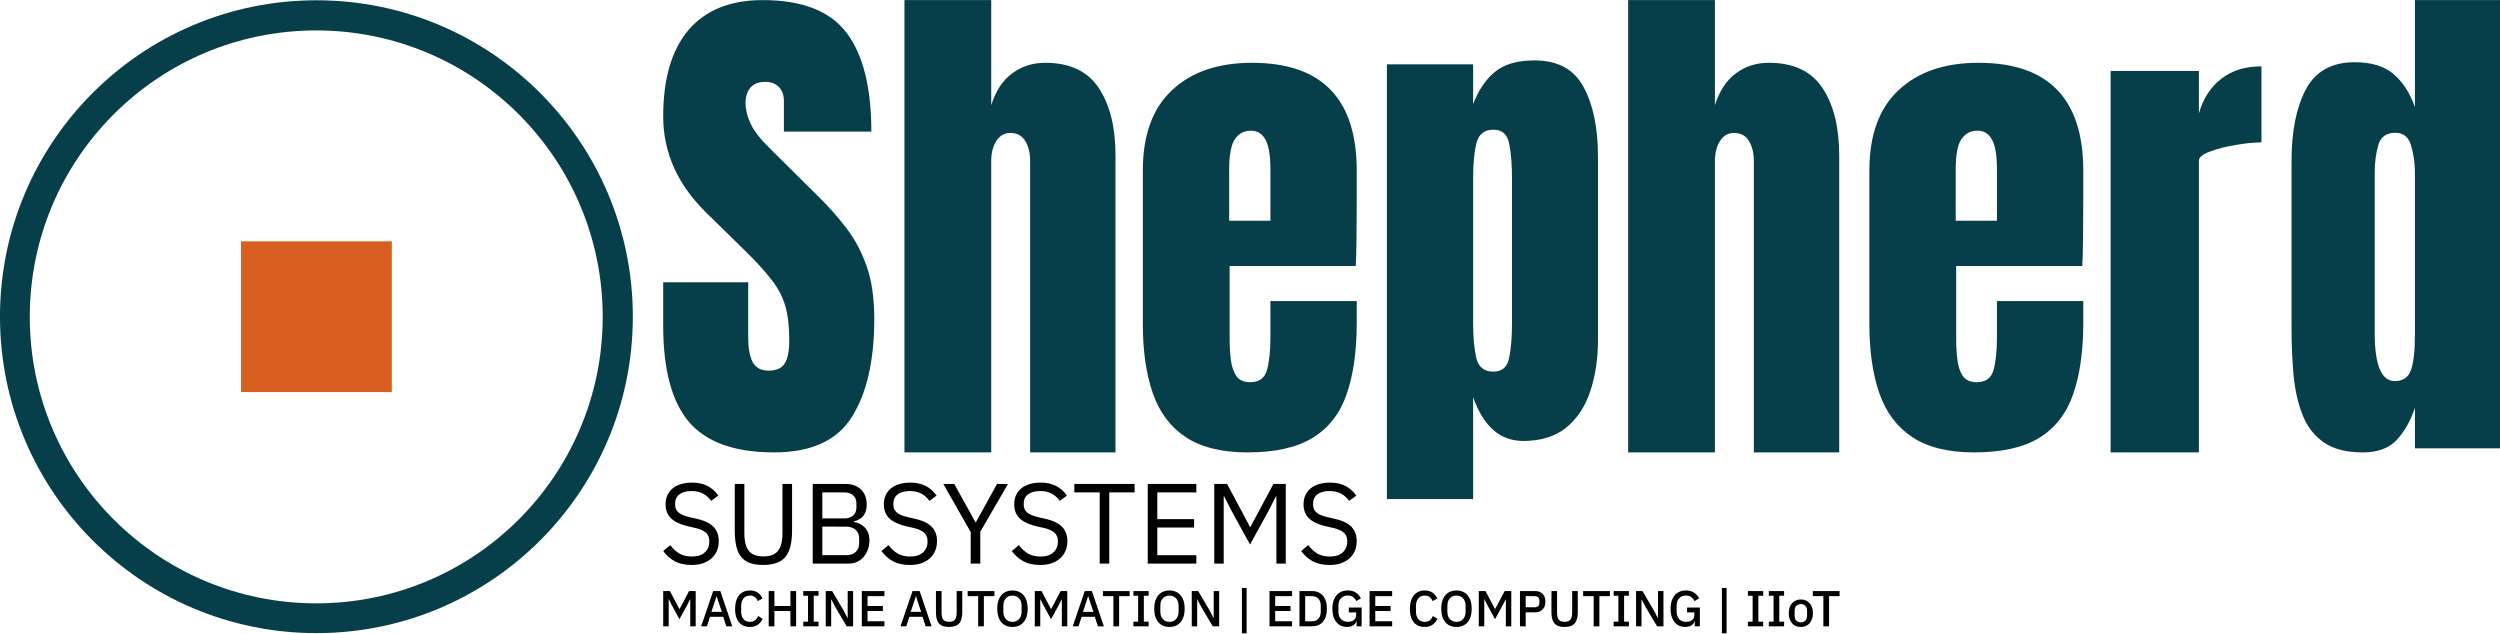
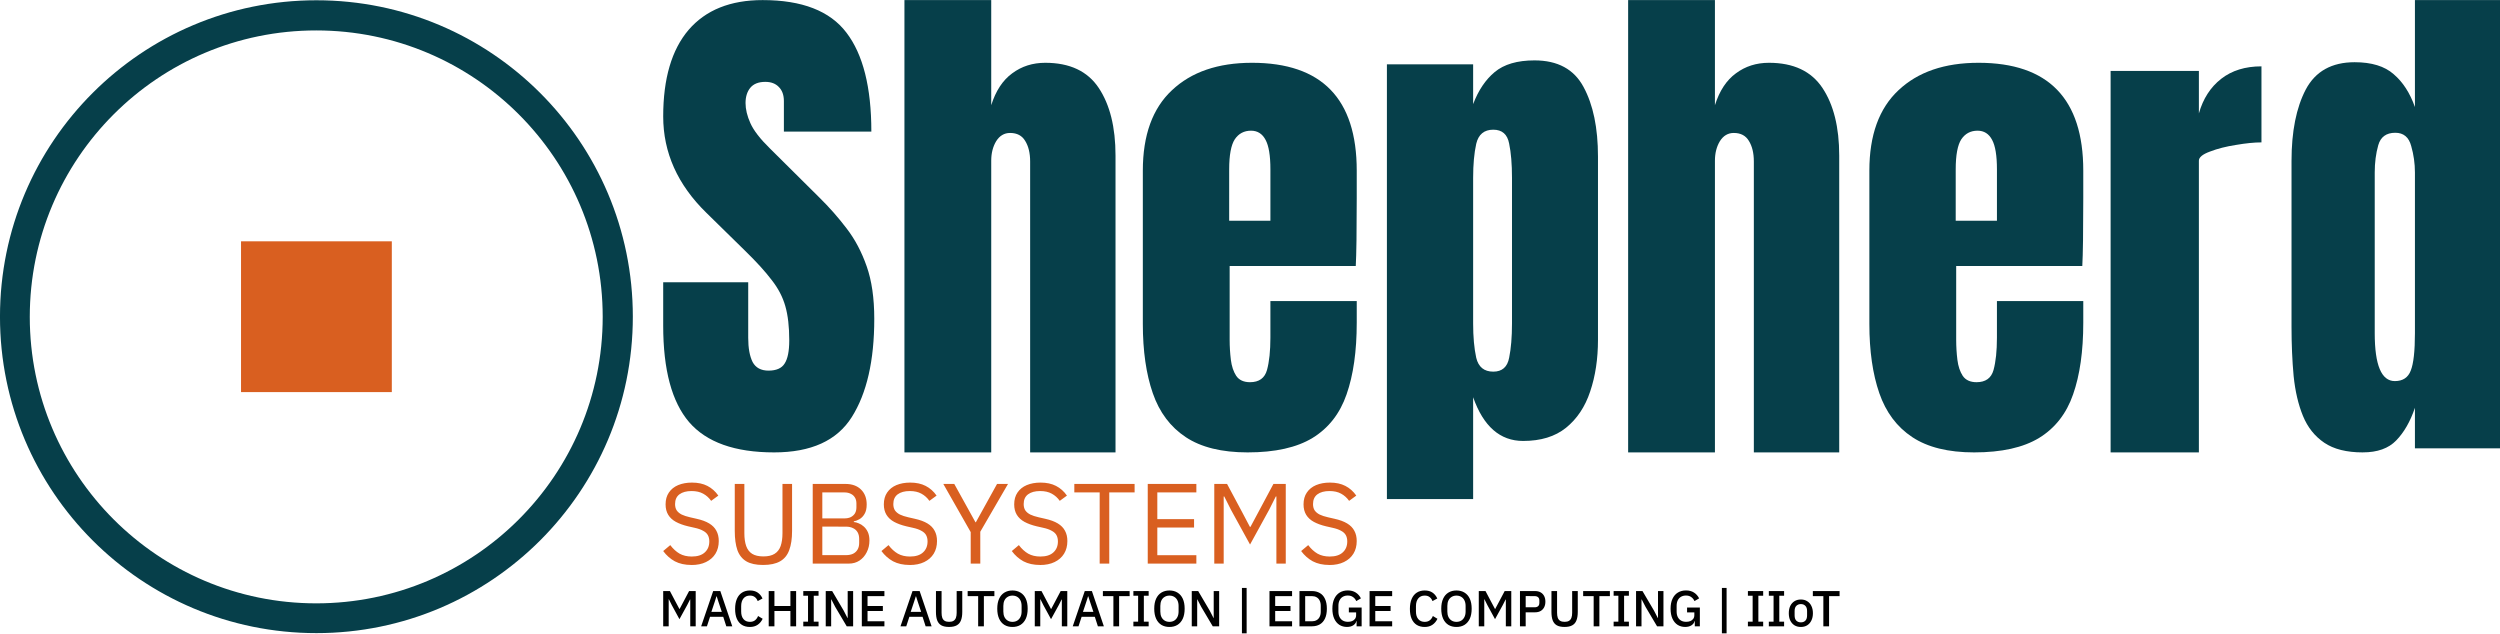
<svg xmlns="http://www.w3.org/2000/svg" width="4.318in" height="1.094in" viewBox="0 0 109.679 27.781" version="1.1" id="svg1">
  <defs id="defs1" />
  <g id="layer1" transform="translate(-30.43564,-165.3646)">
-     <path d="m 60.768,190.147 q -0.421,0 -0.726,-0.16 -0.3,-0.165 -0.511,-0.451 l 0.31,-0.26 q 0.185,0.245 0.411,0.376 0.225,0.125 0.531,0.125 0.376,0 0.571,-0.18 0.2,-0.18 0.2,-0.481 0,-0.165 -0.065,-0.28 -0.065,-0.115 -0.21,-0.19 -0.14,-0.08 -0.371,-0.13 l -0.285,-0.065 q -0.315,-0.075 -0.536,-0.195 -0.22,-0.12 -0.336,-0.31 -0.115,-0.19 -0.115,-0.456 0,-0.31 0.145,-0.521 0.145,-0.215 0.406,-0.326 0.265,-0.11 0.606,-0.11 0.396,0 0.676,0.145 0.285,0.145 0.481,0.426 l -0.315,0.23 q -0.14,-0.2 -0.351,-0.315 -0.205,-0.115 -0.511,-0.115 -0.336,0 -0.531,0.145 -0.19,0.145 -0.19,0.426 0,0.165 0.07,0.275 0.075,0.11 0.22,0.185 0.145,0.07 0.366,0.12 l 0.285,0.065 q 0.341,0.075 0.556,0.205 0.215,0.13 0.315,0.321 0.105,0.19 0.105,0.451 0,0.32 -0.145,0.556 -0.145,0.235 -0.416,0.366 -0.265,0.13 -0.641,0.13 z m 1.903,-3.555 h 0.421 v 2.163 q 0,0.331 0.08,0.561 0.08,0.225 0.26,0.341 0.185,0.115 0.496,0.115 0.31,0 0.491,-0.115 0.185,-0.115 0.265,-0.341 0.08,-0.23 0.08,-0.561 v -2.163 h 0.421 v 2.063 q 0,0.506 -0.125,0.841 -0.12,0.331 -0.401,0.491 -0.28,0.16 -0.746,0.16 -0.466,0 -0.736,-0.16 -0.27,-0.16 -0.391,-0.491 -0.115,-0.336 -0.115,-0.841 z m 3.42,3.495 v -3.495 h 1.437 q 0.431,0 0.681,0.245 0.25,0.245 0.25,0.656 0,0.26 -0.095,0.416 -0.09,0.155 -0.225,0.23 -0.13,0.075 -0.245,0.095 v 0.03 q 0.095,0.005 0.21,0.055 0.12,0.045 0.225,0.14 0.11,0.095 0.18,0.245 0.07,0.15 0.07,0.371 0,0.285 -0.12,0.516 -0.115,0.23 -0.32,0.366 -0.2,0.13 -0.461,0.13 z m 0.421,-1.623 v 1.252 h 1.037 q 0.18,0 0.31,-0.06 0.13,-0.065 0.2,-0.185 0.07,-0.12 0.07,-0.295 v -0.17 q 0,-0.175 -0.07,-0.295 -0.07,-0.12 -0.2,-0.18 -0.13,-0.065 -0.31,-0.065 z m 0,-1.502 v 1.142 h 0.966 q 0.165,0 0.28,-0.055 0.12,-0.06 0.185,-0.165 0.065,-0.11 0.065,-0.265 v -0.17 q 0,-0.155 -0.065,-0.26 -0.065,-0.11 -0.185,-0.165 -0.115,-0.06 -0.28,-0.06 z m 3.831,3.185 q -0.421,0 -0.726,-0.16 -0.3,-0.165 -0.511,-0.451 l 0.31,-0.26 q 0.185,0.245 0.411,0.376 0.225,0.125 0.531,0.125 0.376,0 0.571,-0.18 0.2,-0.18 0.2,-0.481 0,-0.165 -0.065,-0.28 -0.065,-0.115 -0.21,-0.19 -0.14,-0.08 -0.371,-0.13 l -0.285,-0.065 q -0.315,-0.075 -0.536,-0.195 -0.22,-0.12 -0.336,-0.31 -0.115,-0.19 -0.115,-0.456 0,-0.31 0.145,-0.521 0.145,-0.215 0.406,-0.326 0.265,-0.11 0.606,-0.11 0.396,0 0.676,0.145 0.285,0.145 0.481,0.426 l -0.315,0.23 q -0.14,-0.2 -0.351,-0.315 -0.205,-0.115 -0.511,-0.115 -0.336,0 -0.531,0.145 -0.19,0.145 -0.19,0.426 0,0.165 0.07,0.275 0.075,0.11 0.22,0.185 0.145,0.07 0.366,0.12 l 0.285,0.065 q 0.341,0.075 0.556,0.205 0.215,0.13 0.315,0.321 0.105,0.19 0.105,0.451 0,0.32 -0.145,0.556 -0.145,0.235 -0.416,0.366 -0.265,0.13 -0.641,0.13 z m 3.1,-0.06 h -0.421 v -1.382 l -1.202,-2.113 h 0.481 l 0.931,1.683 h 0.015 l 0.931,-1.683 h 0.481 l -1.217,2.098 z m 2.619,0.06 q -0.421,0 -0.726,-0.16 -0.3,-0.165 -0.511,-0.451 l 0.31,-0.26 q 0.185,0.245 0.411,0.376 0.225,0.125 0.531,0.125 0.376,0 0.571,-0.18 0.2,-0.18 0.2,-0.481 0,-0.165 -0.065,-0.28 -0.065,-0.115 -0.21,-0.19 -0.14,-0.08 -0.371,-0.13 l -0.285,-0.065 q -0.315,-0.075 -0.536,-0.195 -0.22,-0.12 -0.336,-0.31 -0.115,-0.19 -0.115,-0.456 0,-0.31 0.145,-0.521 0.145,-0.215 0.406,-0.326 0.265,-0.11 0.606,-0.11 0.396,0 0.676,0.145 0.285,0.145 0.481,0.426 l -0.315,0.23 q -0.14,-0.2 -0.351,-0.315 -0.205,-0.115 -0.511,-0.115 -0.336,0 -0.531,0.145 -0.19,0.145 -0.19,0.426 0,0.165 0.07,0.275 0.075,0.11 0.22,0.185 0.145,0.07 0.366,0.12 l 0.285,0.065 q 0.341,0.075 0.556,0.205 0.215,0.13 0.315,0.321 0.105,0.19 0.105,0.451 0,0.32 -0.145,0.556 -0.145,0.235 -0.416,0.366 -0.265,0.13 -0.641,0.13 z m 4.151,-3.185 h -1.112 v 3.125 h -0.421 v -3.125 h -1.112 v -0.371 h 2.644 z m 2.709,3.125 h -2.133 v -3.495 h 2.133 v 0.371 h -1.713 v 1.172 h 1.612 v 0.371 h -1.612 v 1.212 h 1.713 z m 0.786,0 v -3.495 h 0.561 l 0.661,1.237 0.341,0.646 h 0.025 l 0.346,-0.646 0.661,-1.237 h 0.541 v 3.495 h -0.411 v -2.359 -0.586 h -0.025 l -0.295,0.586 -0.836,1.522 -0.836,-1.522 -0.295,-0.586 h -0.025 v 0.586 2.359 z m 5.048,0.06 q -0.421,0 -0.726,-0.16 -0.3,-0.165 -0.511,-0.451 l 0.31,-0.26 q 0.185,0.245 0.411,0.376 0.225,0.125 0.531,0.125 0.376,0 0.571,-0.18 0.2,-0.18 0.2,-0.481 0,-0.165 -0.065,-0.28 -0.065,-0.115 -0.21,-0.19 -0.14,-0.08 -0.371,-0.13 l -0.285,-0.065 q -0.315,-0.075 -0.536,-0.195 -0.22,-0.12 -0.336,-0.31 -0.115,-0.19 -0.115,-0.456 0,-0.31 0.145,-0.521 0.145,-0.215 0.406,-0.326 0.265,-0.11 0.606,-0.11 0.396,0 0.676,0.145 0.285,0.145 0.481,0.426 l -0.315,0.23 q -0.14,-0.2 -0.351,-0.315 -0.205,-0.115 -0.511,-0.115 -0.336,0 -0.531,0.145 -0.19,0.145 -0.19,0.426 0,0.165 0.07,0.275 0.075,0.11 0.22,0.185 0.145,0.07 0.366,0.12 l 0.285,0.065 q 0.341,0.075 0.556,0.205 0.215,0.13 0.315,0.321 0.105,0.19 0.105,0.451 0,0.32 -0.145,0.556 -0.145,0.235 -0.416,0.366 -0.265,0.13 -0.641,0.13 z" id="text4-3" style="font-size:5.008px;font-family:'IBM Plex Sans';-inkscape-font-specification:'IBM Plex Sans';stroke-width:0" aria-label="SUBSYSTEMS" />
+     <path d="m 60.768,190.147 q -0.421,0 -0.726,-0.16 -0.3,-0.165 -0.511,-0.451 l 0.31,-0.26 q 0.185,0.245 0.411,0.376 0.225,0.125 0.531,0.125 0.376,0 0.571,-0.18 0.2,-0.18 0.2,-0.481 0,-0.165 -0.065,-0.28 -0.065,-0.115 -0.21,-0.19 -0.14,-0.08 -0.371,-0.13 l -0.285,-0.065 q -0.315,-0.075 -0.536,-0.195 -0.22,-0.12 -0.336,-0.31 -0.115,-0.19 -0.115,-0.456 0,-0.31 0.145,-0.521 0.145,-0.215 0.406,-0.326 0.265,-0.11 0.606,-0.11 0.396,0 0.676,0.145 0.285,0.145 0.481,0.426 l -0.315,0.23 q -0.14,-0.2 -0.351,-0.315 -0.205,-0.115 -0.511,-0.115 -0.336,0 -0.531,0.145 -0.19,0.145 -0.19,0.426 0,0.165 0.07,0.275 0.075,0.11 0.22,0.185 0.145,0.07 0.366,0.12 l 0.285,0.065 q 0.341,0.075 0.556,0.205 0.215,0.13 0.315,0.321 0.105,0.19 0.105,0.451 0,0.32 -0.145,0.556 -0.145,0.235 -0.416,0.366 -0.265,0.13 -0.641,0.13 z m 1.903,-3.555 h 0.421 v 2.163 q 0,0.331 0.08,0.561 0.08,0.225 0.26,0.341 0.185,0.115 0.496,0.115 0.31,0 0.491,-0.115 0.185,-0.115 0.265,-0.341 0.08,-0.23 0.08,-0.561 v -2.163 h 0.421 v 2.063 q 0,0.506 -0.125,0.841 -0.12,0.331 -0.401,0.491 -0.28,0.16 -0.746,0.16 -0.466,0 -0.736,-0.16 -0.27,-0.16 -0.391,-0.491 -0.115,-0.336 -0.115,-0.841 z m 3.42,3.495 v -3.495 h 1.437 q 0.431,0 0.681,0.245 0.25,0.245 0.25,0.656 0,0.26 -0.095,0.416 -0.09,0.155 -0.225,0.23 -0.13,0.075 -0.245,0.095 v 0.03 q 0.095,0.005 0.21,0.055 0.12,0.045 0.225,0.14 0.11,0.095 0.18,0.245 0.07,0.15 0.07,0.371 0,0.285 -0.12,0.516 -0.115,0.23 -0.32,0.366 -0.2,0.13 -0.461,0.13 z m 0.421,-1.623 v 1.252 h 1.037 q 0.18,0 0.31,-0.06 0.13,-0.065 0.2,-0.185 0.07,-0.12 0.07,-0.295 v -0.17 q 0,-0.175 -0.07,-0.295 -0.07,-0.12 -0.2,-0.18 -0.13,-0.065 -0.31,-0.065 z m 0,-1.502 v 1.142 h 0.966 q 0.165,0 0.28,-0.055 0.12,-0.06 0.185,-0.165 0.065,-0.11 0.065,-0.265 v -0.17 q 0,-0.155 -0.065,-0.26 -0.065,-0.11 -0.185,-0.165 -0.115,-0.06 -0.28,-0.06 z m 3.831,3.185 q -0.421,0 -0.726,-0.16 -0.3,-0.165 -0.511,-0.451 l 0.31,-0.26 q 0.185,0.245 0.411,0.376 0.225,0.125 0.531,0.125 0.376,0 0.571,-0.18 0.2,-0.18 0.2,-0.481 0,-0.165 -0.065,-0.28 -0.065,-0.115 -0.21,-0.19 -0.14,-0.08 -0.371,-0.13 l -0.285,-0.065 q -0.315,-0.075 -0.536,-0.195 -0.22,-0.12 -0.336,-0.31 -0.115,-0.19 -0.115,-0.456 0,-0.31 0.145,-0.521 0.145,-0.215 0.406,-0.326 0.265,-0.11 0.606,-0.11 0.396,0 0.676,0.145 0.285,0.145 0.481,0.426 l -0.315,0.23 q -0.14,-0.2 -0.351,-0.315 -0.205,-0.115 -0.511,-0.115 -0.336,0 -0.531,0.145 -0.19,0.145 -0.19,0.426 0,0.165 0.07,0.275 0.075,0.11 0.22,0.185 0.145,0.07 0.366,0.12 l 0.285,0.065 q 0.341,0.075 0.556,0.205 0.215,0.13 0.315,0.321 0.105,0.19 0.105,0.451 0,0.32 -0.145,0.556 -0.145,0.235 -0.416,0.366 -0.265,0.13 -0.641,0.13 z m 3.1,-0.06 h -0.421 v -1.382 l -1.202,-2.113 h 0.481 l 0.931,1.683 h 0.015 l 0.931,-1.683 h 0.481 l -1.217,2.098 z m 2.619,0.06 q -0.421,0 -0.726,-0.16 -0.3,-0.165 -0.511,-0.451 l 0.31,-0.26 q 0.185,0.245 0.411,0.376 0.225,0.125 0.531,0.125 0.376,0 0.571,-0.18 0.2,-0.18 0.2,-0.481 0,-0.165 -0.065,-0.28 -0.065,-0.115 -0.21,-0.19 -0.14,-0.08 -0.371,-0.13 l -0.285,-0.065 q -0.315,-0.075 -0.536,-0.195 -0.22,-0.12 -0.336,-0.31 -0.115,-0.19 -0.115,-0.456 0,-0.31 0.145,-0.521 0.145,-0.215 0.406,-0.326 0.265,-0.11 0.606,-0.11 0.396,0 0.676,0.145 0.285,0.145 0.481,0.426 l -0.315,0.23 q -0.14,-0.2 -0.351,-0.315 -0.205,-0.115 -0.511,-0.115 -0.336,0 -0.531,0.145 -0.19,0.145 -0.19,0.426 0,0.165 0.07,0.275 0.075,0.11 0.22,0.185 0.145,0.07 0.366,0.12 l 0.285,0.065 q 0.341,0.075 0.556,0.205 0.215,0.13 0.315,0.321 0.105,0.19 0.105,0.451 0,0.32 -0.145,0.556 -0.145,0.235 -0.416,0.366 -0.265,0.13 -0.641,0.13 z m 4.151,-3.185 h -1.112 v 3.125 h -0.421 v -3.125 h -1.112 v -0.371 h 2.644 z m 2.709,3.125 h -2.133 v -3.495 h 2.133 v 0.371 h -1.713 v 1.172 h 1.612 v 0.371 h -1.612 v 1.212 h 1.713 z m 0.786,0 v -3.495 h 0.561 l 0.661,1.237 0.341,0.646 h 0.025 l 0.346,-0.646 0.661,-1.237 h 0.541 v 3.495 h -0.411 v -2.359 -0.586 h -0.025 l -0.295,0.586 -0.836,1.522 -0.836,-1.522 -0.295,-0.586 h -0.025 v 0.586 2.359 z m 5.048,0.06 q -0.421,0 -0.726,-0.16 -0.3,-0.165 -0.511,-0.451 l 0.31,-0.26 q 0.185,0.245 0.411,0.376 0.225,0.125 0.531,0.125 0.376,0 0.571,-0.18 0.2,-0.18 0.2,-0.481 0,-0.165 -0.065,-0.28 -0.065,-0.115 -0.21,-0.19 -0.14,-0.08 -0.371,-0.13 l -0.285,-0.065 q -0.315,-0.075 -0.536,-0.195 -0.22,-0.12 -0.336,-0.31 -0.115,-0.19 -0.115,-0.456 0,-0.31 0.145,-0.521 0.145,-0.215 0.406,-0.326 0.265,-0.11 0.606,-0.11 0.396,0 0.676,0.145 0.285,0.145 0.481,0.426 l -0.315,0.23 q -0.14,-0.2 -0.351,-0.315 -0.205,-0.115 -0.511,-0.115 -0.336,0 -0.531,0.145 -0.19,0.145 -0.19,0.426 0,0.165 0.07,0.275 0.075,0.11 0.22,0.185 0.145,0.07 0.366,0.12 l 0.285,0.065 q 0.341,0.075 0.556,0.205 0.215,0.13 0.315,0.321 0.105,0.19 0.105,0.451 0,0.32 -0.145,0.556 -0.145,0.235 -0.416,0.366 -0.265,0.13 -0.641,0.13 z" id="text4-3" style="font-size:5.008px;font-family:'IBM Plex Sans';-inkscape-font-specification:'IBM Plex Sans';fill:#d95f20;fill-opacity:1;stroke-width:0" aria-label="SUBSYSTEMS" />
    <path d="m 59.531,192.84 v -1.548 h 0.295 l 0.255,0.483 0.162,0.304 h 0.007 l 0.162,-0.304 0.255,-0.483 h 0.29 v 1.548 h -0.239 v -0.929 -0.251 h -0.009 l -0.124,0.244 -0.341,0.621 -0.337,-0.619 -0.126,-0.253 h -0.009 v 0.257 0.929 z m 3.031,0 h -0.262 l -0.135,-0.419 h -0.579 l -0.137,0.419 h -0.253 l 0.528,-1.548 h 0.313 z m -0.459,-0.634 -0.153,-0.459 -0.071,-0.224 h -0.011 l -0.071,0.224 -0.153,0.459 z m 1.233,0.661 q -0.202,0 -0.348,-0.089 -0.146,-0.091 -0.224,-0.266 -0.078,-0.175 -0.078,-0.437 0,-0.259 0.078,-0.439 0.078,-0.182 0.224,-0.275 0.146,-0.095 0.348,-0.095 0.2,0 0.335,0.089 0.137,0.089 0.217,0.262 l -0.211,0.115 q -0.04,-0.111 -0.124,-0.175 -0.082,-0.067 -0.217,-0.067 -0.18,0 -0.282,0.124 -0.102,0.124 -0.102,0.339 v 0.237 q 0,0.213 0.102,0.333 0.102,0.12 0.282,0.12 0.137,0 0.226,-0.071 0.089,-0.073 0.131,-0.186 l 0.202,0.122 q -0.078,0.166 -0.22,0.264 -0.14,0.095 -0.339,0.095 z m 1.776,-0.027 v -0.672 h -0.701 v 0.672 h -0.251 v -1.548 h 0.251 v 0.654 h 0.701 v -0.654 h 0.251 v 1.548 z m 1.235,0 h -0.67 v -0.204 h 0.208 v -1.14 h -0.208 v -0.204 h 0.67 v 0.204 h -0.211 v 1.14 h 0.211 z m 1.237,0 -0.506,-0.854 -0.171,-0.33 h -0.007 v 0.337 0.847 H 66.662 v -1.548 h 0.282 l 0.503,0.854 0.171,0.33 h 0.007 v -0.337 -0.847 h 0.239 v 1.548 z m 1.652,0 h -0.991 v -1.548 h 0.991 v 0.222 H 68.496 v 0.432 h 0.672 v 0.222 H 68.496 v 0.45 h 0.741 z m 2.071,0 h -0.262 l -0.135,-0.419 h -0.579 l -0.137,0.419 h -0.253 l 0.528,-1.548 h 0.313 z m -0.459,-0.634 -0.153,-0.459 -0.071,-0.224 h -0.011 l -0.071,0.224 -0.153,0.459 z m 0.65,-0.914 h 0.246 v 0.953 q 0,0.131 0.031,0.22 0.033,0.089 0.106,0.133 0.073,0.044 0.193,0.044 0.122,0 0.193,-0.044 0.073,-0.044 0.106,-0.133 0.033,-0.089 0.033,-0.22 v -0.953 h 0.246 v 0.914 q 0,0.226 -0.058,0.372 -0.055,0.146 -0.184,0.217 -0.126,0.071 -0.339,0.071 -0.213,0 -0.339,-0.071 -0.124,-0.071 -0.18,-0.217 -0.055,-0.146 -0.055,-0.372 z m 2.563,0.222 h -0.461 v 1.326 h -0.251 v -1.326 h -0.461 v -0.222 h 1.173 z m 0.792,1.353 q -0.202,0 -0.353,-0.091 -0.149,-0.093 -0.231,-0.271 -0.082,-0.18 -0.082,-0.439 0,-0.262 0.082,-0.439 0.082,-0.177 0.231,-0.268 0.151,-0.093 0.353,-0.093 0.204,0 0.353,0.093 0.151,0.091 0.233,0.268 0.082,0.177 0.082,0.439 0,0.259 -0.082,0.439 -0.082,0.177 -0.233,0.271 -0.149,0.091 -0.353,0.091 z m 0,-0.224 q 0.122,0 0.211,-0.055 0.089,-0.055 0.14,-0.157 0.051,-0.102 0.051,-0.242 v -0.244 q 0,-0.142 -0.051,-0.244 -0.051,-0.102 -0.14,-0.155 -0.089,-0.055 -0.211,-0.055 -0.118,0 -0.208,0.055 -0.091,0.053 -0.142,0.155 -0.049,0.102 -0.049,0.244 v 0.244 q 0,0.14 0.049,0.242 0.051,0.102 0.142,0.157 0.091,0.055 0.208,0.055 z m 0.98,0.197 v -1.548 h 0.295 l 0.255,0.483 0.162,0.304 h 0.007 l 0.162,-0.304 0.255,-0.483 h 0.29 v 1.548 h -0.239 v -0.929 -0.251 h -0.009 l -0.124,0.244 -0.341,0.621 -0.337,-0.619 -0.126,-0.253 h -0.009 v 0.257 0.929 z m 3.031,0 h -0.262 l -0.135,-0.419 h -0.579 l -0.137,0.419 h -0.253 l 0.528,-1.548 h 0.313 z m -0.459,-0.634 -0.153,-0.459 -0.071,-0.224 h -0.011 l -0.071,0.224 -0.153,0.459 z m 1.59,-0.692 H 79.533 v 1.326 h -0.251 v -1.326 h -0.461 v -0.222 h 1.173 z m 0.834,1.326 h -0.67 v -0.204 h 0.208 v -1.14 h -0.208 v -0.204 h 0.67 v 0.204 h -0.211 v 1.14 h 0.211 z m 0.911,0.027 q -0.202,0 -0.353,-0.091 -0.149,-0.093 -0.231,-0.271 -0.082,-0.18 -0.082,-0.439 0,-0.262 0.082,-0.439 0.082,-0.177 0.231,-0.268 0.151,-0.093 0.353,-0.093 0.204,0 0.353,0.093 0.151,0.091 0.233,0.268 0.082,0.177 0.082,0.439 0,0.259 -0.082,0.439 -0.082,0.177 -0.233,0.271 -0.149,0.091 -0.353,0.091 z m 0,-0.224 q 0.122,0 0.211,-0.055 0.089,-0.055 0.14,-0.157 0.051,-0.102 0.051,-0.242 v -0.244 q 0,-0.142 -0.051,-0.244 -0.051,-0.102 -0.14,-0.155 -0.089,-0.055 -0.211,-0.055 -0.118,0 -0.208,0.055 -0.091,0.053 -0.142,0.155 -0.049,0.102 -0.049,0.244 v 0.244 q 0,0.14 0.049,0.242 0.051,0.102 0.142,0.157 0.091,0.055 0.208,0.055 z m 1.902,0.197 -0.506,-0.854 -0.171,-0.33 h -0.007 v 0.337 0.847 H 82.72 v -1.548 h 0.282 l 0.503,0.854 0.171,0.33 h 0.007 v -0.337 -0.847 h 0.239 v 1.548 z m 1.486,0.306 H 84.921 v -1.991 h 0.206 z m 1.993,-0.306 h -0.991 v -1.548 h 0.991 v 0.222 H 86.38 v 0.432 h 0.672 v 0.222 H 86.38 v 0.45 h 0.741 z m 0.324,0 v -1.548 h 0.548 q 0.197,0 0.344,0.086 0.149,0.084 0.228,0.257 0.082,0.171 0.082,0.43 0,0.259 -0.082,0.432 -0.08,0.171 -0.228,0.257 -0.146,0.084 -0.344,0.084 z m 0.251,-0.222 h 0.297 q 0.115,0 0.202,-0.049 0.089,-0.049 0.135,-0.144 0.049,-0.095 0.049,-0.235 v -0.248 q 0,-0.14 -0.049,-0.235 -0.047,-0.095 -0.135,-0.144 -0.086,-0.049 -0.202,-0.049 h -0.297 z m 2.255,0.222 v -0.235 h -0.009 q -0.022,0.111 -0.131,0.186 -0.109,0.075 -0.284,0.075 -0.184,0 -0.33,-0.091 -0.144,-0.093 -0.226,-0.271 -0.082,-0.177 -0.082,-0.437 0,-0.259 0.084,-0.437 0.084,-0.18 0.237,-0.273 0.153,-0.093 0.355,-0.093 0.206,0 0.35,0.093 0.146,0.093 0.226,0.255 l -0.204,0.12 q -0.047,-0.109 -0.14,-0.175 -0.091,-0.069 -0.233,-0.069 -0.122,0 -0.215,0.053 -0.093,0.053 -0.144,0.155 -0.051,0.1 -0.051,0.242 v 0.251 q 0,0.142 0.051,0.244 0.051,0.1 0.144,0.155 0.095,0.053 0.224,0.053 0.1,0 0.18,-0.031 0.08,-0.033 0.129,-0.098 0.049,-0.067 0.049,-0.164 v -0.12 h -0.319 v -0.215 h 0.561 v 0.825 z m 1.561,0 h -0.991 v -1.548 h 0.991 v 0.222 h -0.741 v 0.432 h 0.672 v 0.222 h -0.672 v 0.45 h 0.741 z m 1.428,0.027 q -0.202,0 -0.348,-0.089 -0.146,-0.091 -0.224,-0.266 -0.078,-0.175 -0.078,-0.437 0,-0.259 0.078,-0.439 0.078,-0.182 0.224,-0.275 0.146,-0.095 0.348,-0.095 0.2,0 0.335,0.089 0.137,0.089 0.217,0.262 l -0.211,0.115 q -0.04,-0.111 -0.124,-0.175 -0.082,-0.067 -0.217,-0.067 -0.18,0 -0.282,0.124 -0.102,0.124 -0.102,0.339 v 0.237 q 0,0.213 0.102,0.333 0.102,0.12 0.282,0.12 0.137,0 0.226,-0.071 0.089,-0.073 0.131,-0.186 l 0.202,0.122 q -0.078,0.166 -0.22,0.264 -0.14,0.095 -0.339,0.095 z m 1.392,0 q -0.202,0 -0.353,-0.091 -0.149,-0.093 -0.231,-0.271 -0.082,-0.18 -0.082,-0.439 0,-0.262 0.082,-0.439 0.082,-0.177 0.231,-0.268 0.151,-0.093 0.353,-0.093 0.204,0 0.353,0.093 0.151,0.091 0.233,0.268 0.082,0.177 0.082,0.439 0,0.259 -0.082,0.439 -0.082,0.177 -0.233,0.271 -0.149,0.091 -0.353,0.091 z m 0,-0.224 q 0.122,0 0.211,-0.055 0.089,-0.055 0.14,-0.157 0.051,-0.102 0.051,-0.242 v -0.244 q 0,-0.142 -0.051,-0.244 -0.051,-0.102 -0.14,-0.155 -0.089,-0.055 -0.211,-0.055 -0.118,0 -0.208,0.055 -0.091,0.053 -0.142,0.155 -0.049,0.102 -0.049,0.244 v 0.244 q 0,0.14 0.049,0.242 0.051,0.102 0.142,0.157 0.091,0.055 0.208,0.055 z m 0.98,0.197 v -1.548 h 0.295 l 0.255,0.483 0.162,0.304 h 0.007 l 0.162,-0.304 0.255,-0.483 h 0.29 v 1.548 h -0.239 v -0.929 -0.251 h -0.009 l -0.124,0.244 -0.341,0.621 -0.337,-0.619 -0.126,-0.253 h -0.009 v 0.257 0.929 z m 2.058,0 H 97.119 v -1.548 h 0.665 q 0.142,0 0.242,0.058 0.102,0.058 0.155,0.162 0.053,0.104 0.053,0.246 0,0.14 -0.053,0.244 -0.053,0.104 -0.155,0.164 -0.1,0.058 -0.242,0.058 h -0.415 z m 0,-1.328 v 0.492 h 0.399 q 0.062,0 0.106,-0.022 0.047,-0.022 0.071,-0.064 0.024,-0.044 0.024,-0.106 v -0.106 q 0,-0.064 -0.024,-0.106 -0.024,-0.042 -0.071,-0.064 -0.044,-0.022 -0.106,-0.022 z m 1.131,-0.22 h 0.246 v 0.953 q 0,0.131 0.031,0.22 0.033,0.089 0.106,0.133 0.073,0.044 0.193,0.044 0.122,0 0.193,-0.044 0.073,-0.044 0.106,-0.133 0.033,-0.089 0.033,-0.22 v -0.953 h 0.246 v 0.914 q 0,0.226 -0.058,0.372 -0.055,0.146 -0.184,0.217 -0.126,0.071 -0.339,0.071 -0.213,0 -0.339,-0.071 -0.124,-0.071 -0.18,-0.217 -0.055,-0.146 -0.055,-0.372 z m 2.563,0.222 h -0.461 v 1.326 h -0.251 v -1.326 h -0.461 v -0.222 h 1.173 z m 0.834,1.326 h -0.67 v -0.204 h 0.208 v -1.14 h -0.208 v -0.204 h 0.67 v 0.204 h -0.211 v 1.14 h 0.211 z m 1.237,0 -0.506,-0.854 -0.171,-0.33 h -0.007 v 0.337 0.847 h -0.239 v -1.548 h 0.282 l 0.503,0.854 0.171,0.33 h 0.007 v -0.337 -0.847 h 0.239 v 1.548 z m 1.654,0 v -0.235 h -0.009 q -0.022,0.111 -0.131,0.186 -0.109,0.075 -0.284,0.075 -0.184,0 -0.33,-0.091 -0.144,-0.093 -0.226,-0.271 -0.082,-0.177 -0.082,-0.437 0,-0.259 0.084,-0.437 0.084,-0.18 0.237,-0.273 0.153,-0.093 0.355,-0.093 0.206,0 0.35,0.093 0.146,0.093 0.226,0.255 l -0.204,0.12 q -0.047,-0.109 -0.14,-0.175 -0.091,-0.069 -0.233,-0.069 -0.122,0 -0.215,0.053 -0.093,0.053 -0.144,0.155 -0.051,0.1 -0.051,0.242 v 0.251 q 0,0.142 0.051,0.244 0.051,0.1 0.144,0.155 0.095,0.053 0.224,0.053 0.1,0 0.18,-0.031 0.08,-0.033 0.129,-0.098 0.049,-0.067 0.049,-0.164 v -0.12 h -0.319 v -0.215 h 0.561 v 0.825 z m 1.395,0.306 h -0.206 v -1.991 h 0.206 z m 1.605,-0.306 h -0.67 v -0.204 h 0.208 v -1.14 h -0.208 v -0.204 h 0.67 v 0.204 h -0.211 v 1.14 h 0.211 z m 0.918,0 h -0.67 v -0.204 h 0.208 v -1.14 h -0.208 v -0.204 h 0.67 v 0.204 h -0.211 v 1.14 h 0.211 z m 0.736,0.027 q -0.162,0 -0.282,-0.073 -0.118,-0.075 -0.184,-0.211 -0.064,-0.135 -0.064,-0.319 0,-0.184 0.064,-0.319 0.067,-0.135 0.184,-0.208 0.12,-0.075 0.282,-0.075 0.16,0 0.277,0.075 0.12,0.073 0.184,0.208 0.067,0.135 0.067,0.319 0,0.184 -0.067,0.319 -0.064,0.135 -0.184,0.211 -0.118,0.073 -0.277,0.073 z m 0,-0.202 q 0.124,0 0.197,-0.075 0.075,-0.078 0.075,-0.228 v -0.195 q 0,-0.151 -0.075,-0.226 -0.073,-0.078 -0.197,-0.078 -0.122,0 -0.2,0.078 -0.075,0.075 -0.075,0.226 v 0.195 q 0,0.151 0.075,0.228 0.078,0.075 0.2,0.075 z m 1.698,-1.151 h -0.461 v 1.326 h -0.251 v -1.326 h -0.461 v -0.222 h 1.173 z" id="text4-6-2" style="font-weight:500;font-size:2.217px;font-family:'IBM Plex Sans';-inkscape-font-specification:'IBM Plex Sans Medium';stroke-width:0" aria-label="MACHINE AUTOMATION | EDGE COMPUTING | IIoT" />
    <path d="m 179.266,248.283 q -8.186,0 -11.821,-4.076 -3.601,-4.076 -3.601,-12.976 v -5.842 h 11.821 v 7.473 q 0,2.072 0.611,3.261 0.645,1.155 2.208,1.155 1.63,0 2.242,-0.951 0.645,-0.951 0.645,-3.125 0,-2.751 -0.543,-4.586 -0.543,-1.868 -1.902,-3.533 -1.325,-1.698 -3.702,-3.94 l -5.367,-5.095 q -6.012,-5.673 -6.012,-12.976 0,-7.643 3.533,-11.651 3.567,-4.008 10.292,-4.008 8.22,0 11.651,4.382 3.465,4.382 3.465,13.315 h -12.161 v -4.11 q 0,-1.223 -0.713,-1.902 -0.679,-0.679 -1.868,-0.679 -1.427,0 -2.106,0.815 -0.645,0.781 -0.645,2.038 0,1.257 0.679,2.717 0.679,1.461 2.683,3.363 l 6.895,6.624 q 2.072,1.97 3.804,4.178 1.732,2.174 2.785,5.095 1.053,2.887 1.053,7.065 0,8.424 -3.125,13.214 -3.091,4.755 -10.802,4.755 z" id="text1-1" style="font-size:69.566px;font-family:Anton;-inkscape-font-specification:Anton;white-space:pre;fill:#063f4a;stroke-width:1.002" transform="matrix(0.3155357,0,0,0.3259999,7.832429,104.2682)" aria-label="S" />
    <path d="m 164.864,247.739 v -59.783 h 12.5 v 13.893 q 0.985,-2.853 3.023,-4.212 2.038,-1.393 4.755,-1.393 5.299,0 7.711,3.329 2.412,3.329 2.412,8.934 v 39.233 h -12.296 v -38.452 q 0,-1.664 -0.713,-2.717 -0.679,-1.053 -2.174,-1.053 -1.257,0 -2.004,1.087 -0.713,1.087 -0.713,2.582 v 38.554 z" id="text1-74-3" style="font-size:69.566px;font-family:Anton;-inkscape-font-specification:Anton;white-space:pre;fill:#063f4a;stroke-width:1.002" transform="matrix(0.3046065,0,0,0.3319271,19.89605,102.977)" aria-label="h" />
    <path d="m 164.864,247.739 v -59.783 h 12.5 v 13.893 q 0.985,-2.853 3.023,-4.212 2.038,-1.393 4.755,-1.393 5.299,0 7.711,3.329 2.412,3.329 2.412,8.934 v 39.233 h -12.296 v -38.452 q 0,-1.664 -0.713,-2.717 -0.679,-1.053 -2.174,-1.053 -1.257,0 -2.004,1.087 -0.713,1.087 -0.713,2.582 v 38.554 z" id="text1-74-4-10" style="font-size:69.566px;font-family:Anton;-inkscape-font-specification:Anton;white-space:pre;fill:#063f4a;stroke-width:1.002" transform="matrix(0.3046065,0,0,0.3319271,51.64604,102.977)" aria-label="h" />
    <path d="m 174.884,248.283 q -3.533,0 -5.605,-1.291 -2.072,-1.291 -3.091,-3.567 -1.019,-2.276 -1.359,-5.333 -0.306,-3.057 -0.306,-6.556 v -22.147 q 0,-5.876 2.072,-9.511 2.106,-3.635 7.099,-3.635 3.703,0 5.673,1.596 2.004,1.563 3.091,4.382 v -14.267 h 12.364 v 59.783 h -12.364 v -5.401 q -1.019,2.751 -2.717,4.348 -1.664,1.596 -4.857,1.596 z m 4.654,-9.511 q 1.732,0 2.31,-1.393 0.611,-1.393 0.611,-4.993 v -21.434 q 0,-1.8 -0.543,-3.533 -0.51,-1.766 -2.31,-1.766 -1.97,0 -2.48,1.664 -0.51,1.664 -0.51,3.635 v 21.434 q 0,6.386 2.921,6.386 z" id="text1-74-4-1-4" style="font-size:69.566px;font-family:Anton;-inkscape-font-specification:Anton;white-space:pre;fill:#063f4a;stroke-width:1.002" transform="matrix(0.3018623,0,0,0.3289368,81.30516,103.5391)" aria-label="d" />
    <path d="m 179.13,248.283 q -5.435,0 -8.662,-2.038 -3.227,-2.038 -4.62,-5.876 -1.393,-3.838 -1.393,-9.239 v -20.483 q 0,-7.099 4.076,-10.734 4.076,-3.669 11.209,-3.669 14.674,0 14.674,14.402 v 3.703 q 0,6.726 -0.136,9.035 h -17.663 v 9.851 q 0,1.359 0.17,2.683 0.17,1.291 0.747,2.14 0.611,0.849 1.936,0.849 1.902,0 2.378,-1.63 0.476,-1.664 0.476,-4.314 v -4.891 h 12.093 v 2.887 q 0,5.707 -1.427,9.579 -1.393,3.838 -4.755,5.809 -3.329,1.936 -9.103,1.936 z m -2.582,-30.945 h 5.775 v -6.862 q 0,-2.751 -0.679,-3.94 -0.679,-1.223 -2.038,-1.223 -1.461,0 -2.276,1.155 -0.781,1.155 -0.781,4.008 z" id="text1-74-0-3" style="font-size:69.566px;font-family:Anton;-inkscape-font-specification:Anton;white-space:pre;fill:#063f4a;stroke-width:1.002" transform="matrix(0.3132405,0,0,0.3284606,29.05947,103.6573)" aria-label="e" />
    <path d="m 179.13,248.283 q -5.435,0 -8.662,-2.038 -3.227,-2.038 -4.62,-5.876 -1.393,-3.838 -1.393,-9.239 v -20.483 q 0,-7.099 4.076,-10.734 4.076,-3.669 11.209,-3.669 14.674,0 14.674,14.402 v 3.703 q 0,6.726 -0.136,9.035 h -17.663 v 9.851 q 0,1.359 0.17,2.683 0.17,1.291 0.747,2.14 0.611,0.849 1.936,0.849 1.902,0 2.378,-1.63 0.476,-1.664 0.476,-4.314 v -4.891 h 12.093 v 2.887 q 0,5.707 -1.427,9.579 -1.393,3.838 -4.755,5.809 -3.329,1.936 -9.103,1.936 z m -2.582,-30.945 h 5.775 v -6.862 q 0,-2.751 -0.679,-3.94 -0.679,-1.223 -2.038,-1.223 -1.461,0 -2.276,1.155 -0.781,1.155 -0.781,4.008 z" id="text1-74-0-5-9" style="font-size:69.566px;font-family:Anton;-inkscape-font-specification:Anton;white-space:pre;fill:#063f4a;stroke-width:1.002" transform="matrix(0.3132405,0,0,0.3284606,60.93363,103.6573)" aria-label="e" />
    <path d="m 164.864,247.739 v -50.952 h 12.364 v 5.673 q 0.883,-2.955 3.125,-4.62 2.242,-1.664 5.639,-1.664 v 10.156 q -1.495,0 -3.567,0.34 -2.072,0.306 -3.635,0.883 -1.563,0.543 -1.563,1.223 v 38.961 z" id="text1-74-0-5-6-1" style="font-size:69.566px;font-family:Anton;-inkscape-font-specification:Anton;white-space:pre;fill:#063f4a;stroke-width:1.002" transform="matrix(0.3132405,0,0,0.3284606,71.38929,103.8358)" aria-label="r" />
    <path d="m 164.864,256.231 v -59.444 h 12.364 v 5.435 q 1.121,-2.819 3.091,-4.382 2.004,-1.596 5.707,-1.596 4.993,0 7.031,3.635 2.072,3.635 2.072,9.511 v 25.068 q 0,3.906 -1.121,7.065 -1.087,3.125 -3.465,4.959 -2.344,1.8 -6.148,1.8 -4.959,0 -7.167,-5.978 v 13.927 z m 15.252,-17.426 q 1.902,0 2.276,-1.902 0.408,-1.902 0.408,-4.688 v -19.905 q 0,-2.819 -0.408,-4.688 -0.374,-1.902 -2.276,-1.902 -1.97,0 -2.446,1.936 -0.442,1.902 -0.442,4.654 v 19.905 q 0,2.751 0.442,4.688 0.476,1.902 2.446,1.902 z" id="text1-74-0-7-9" style="font-size:69.566px;font-family:Anton;-inkscape-font-specification:Anton;white-space:pre;fill:#063f4a;stroke-width:1.002" transform="matrix(0.305974,0,0,0.320841,40.83726,105.0474)" aria-label="p" />
    <path id="path7-5" style="fill:#063f4a;fill-opacity:1;stroke-width:0;stroke-dasharray:none" d="m 44.317,165.373 a 13.882,13.882 0 0 0 -13.882,13.882 13.882,13.882 0 0 0 13.882,13.882 13.882,13.882 0 0 0 13.882,-13.882 13.882,13.882 0 0 0 -13.882,-13.882 z m -0.008,1.323 A 12.568,12.568 0 0 1 56.877,179.264 12.568,12.568 0 0 1 44.309,191.831 12.568,12.568 0 0 1 31.742,179.264 12.568,12.568 0 0 1 44.309,166.696 Z" />
    <path id="rect8-6" style="fill:#d95f20;stroke-width:0" d="m 41.01,175.948 h 6.615 v 6.615 h -6.615 z" />
  </g>
</svg>
